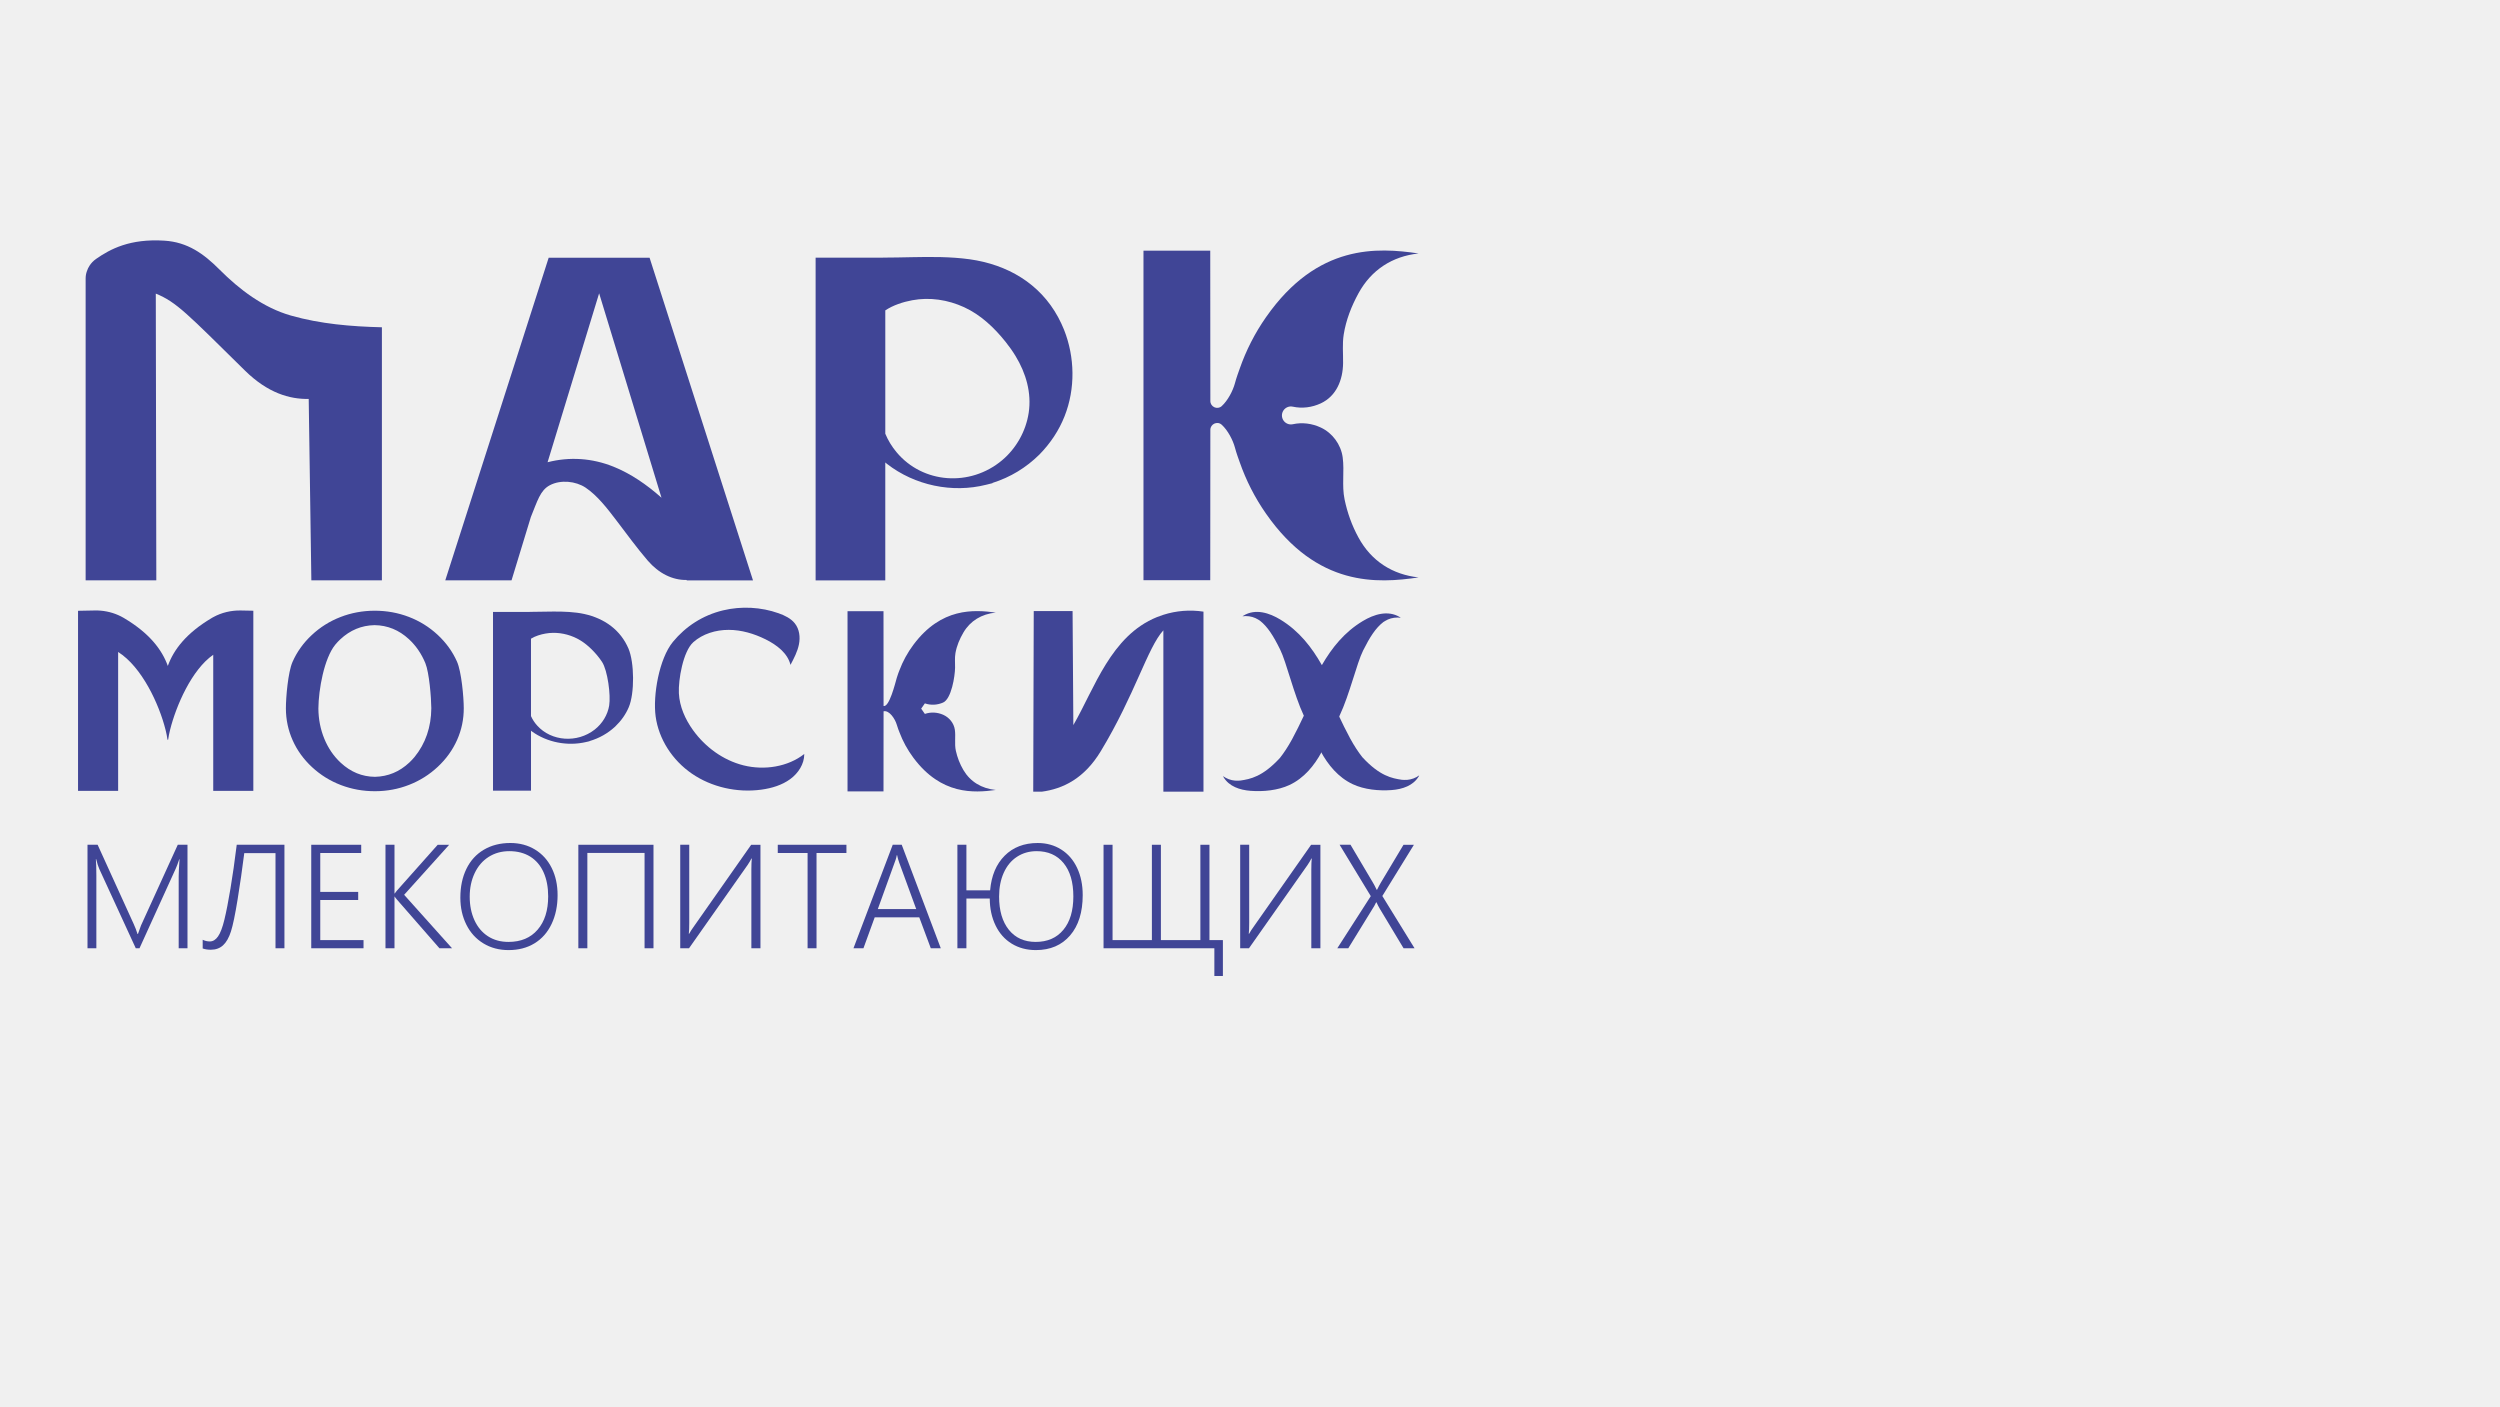
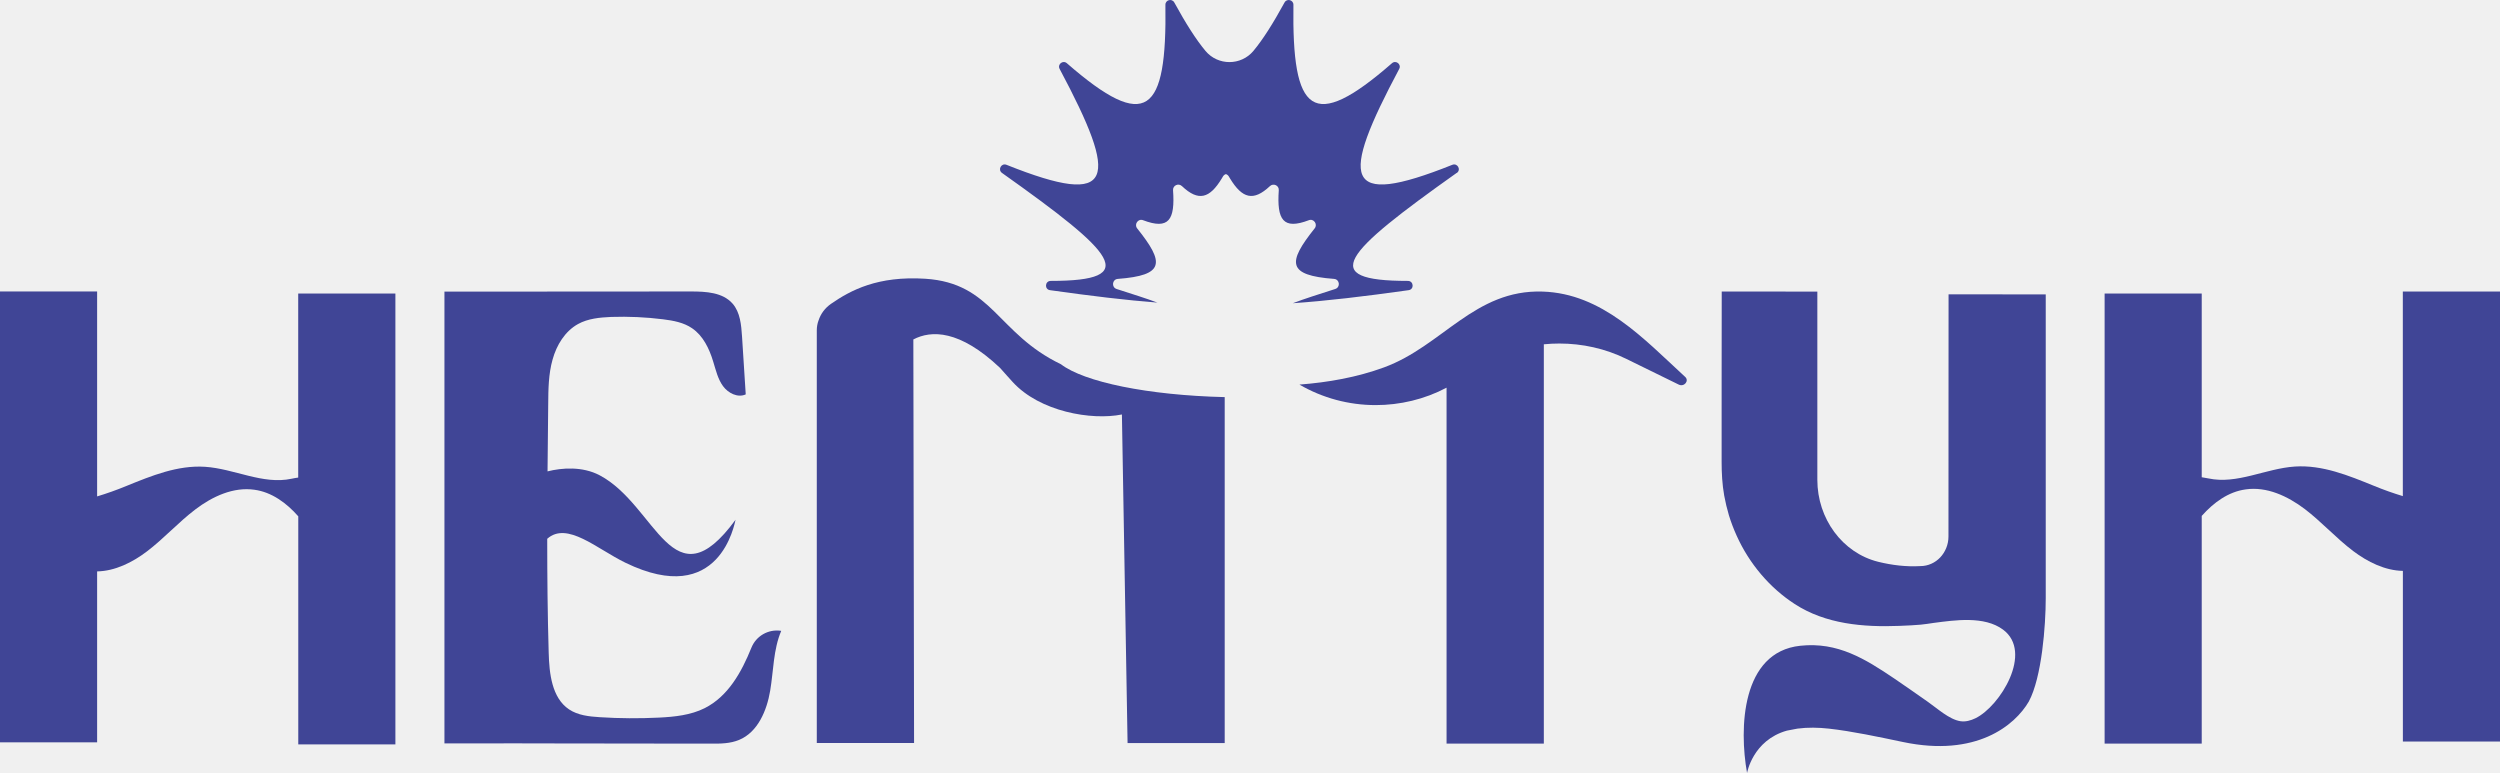
- <svg xmlns="http://www.w3.org/2000/svg" version="1.1" id="Слой_1" x="0px" y="0px" viewBox="0 0 1920 1080" style="enable-background:new 0 0 1920 1080;" xml:space="preserve">
-   <style type="text/css">
- 	.st0{fill:#7ECBF3;}
- 	.st1{fill:#404596;}
- </style>
-   <g>
-     <g>
-       <path class="st0" d="M-1578.7,255.61v194.36h-54.18l-2.03-139.32c-14.65,0.26-31.45-4.54-49.01-21.83    c-44.12-43.43-52.49-52.58-68.43-59.07l0.4,220.23h-54.27V218.11c0-1.92,0.32-3.84,0.98-5.59c0.47-1.46,1.14-2.87,1.98-4.16    c1.28-2.01,2.96-3.78,4.99-5.2c11.01-7.67,26.08-15.75,52.56-14.07c17.76,1.12,30.14,9.99,42.28,22.17    c15.35,15.41,33.66,29.28,54.83,35.34C-1626.05,253.05-1602.08,255.05-1578.7,255.61z" />
-       <path class="st0" d="M-1054.84,257.47c-1.32-3.27-2.82-6.48-4.51-9.6c-14.11-26.05-39.12-40.44-67.98-44.49    c-14.59-2-29.43-1.91-44.16-1.61c-7.46,0.14-14.95,0.34-22.42,0.34v0.06h-51.7v247.82h53.51v-90.57c0.39,0.39,0.84,0.76,1.3,1.1    c21.32,16.56,50.15,22.64,76.29,16l4.76-1.18v-0.2c13.77-4.37,25.77-11.66,36.05-21.82c8.59-8.79,15.04-18.61,19.32-29.46    C-1046.06,302.78-1046.45,278.59-1054.84,257.47z M-1081.96,321.28c-2.14,14.14-9.57,27.34-20.44,36.47    c-24.61,20.64-60.86,17.91-80.96-6.08c-3.72-4.42-6.62-9.24-8.73-14.31v-94.73c6.08-4.03,13.6-6.45,20.61-7.77    c13.52-2.53,27.43-0.39,39.9,5.32c12.81,5.89,23.23,15.8,31.93,26.7c2.76,3.46,5.35,7.1,7.63,10.87    C-1084.05,290.87-1079.65,305.93-1081.96,321.28z" />
-       <path class="st0" d="M-1373.12,202.21h-77.5l-79.41,247.76h50.89l14.84-48.66c5.01-12.12,7.07-20.4,14.51-24.36    c8.37-4.46,20.02-3.18,27.51,1.81c9.04,6.05,16.7,16,23.99,25.6c7.83,10.31,15.49,20.81,23.71,30.39    c8.5,9.88,19.07,15.12,29.91,14.93l0.08,0.31h50.89L-1373.12,202.21z M-1400.77,362.7c-16.61-6.7-33.91-7.74-50.69-3.44    l39.59-129.74l47.9,157C-1375.48,376.27-1387.76,367.94-1400.77,362.7z" />
-       <path class="st0" d="M-782.52,447.71c-31.51,4.63-77.67,7.61-117.09-48.84c-0.06-0.06-0.08-0.12-0.14-0.2    c-8.5-12.16-15.26-25.45-20.16-39.48l-1.66-4.69c-0.76-2.2-1.44-4.4-2.03-6.6c-1.51-5.59-5.4-13.2-10.16-17.48    c-3.34-3.01-8.68-0.55-8.69,3.94l-0.08,115.46h-51.28V196.76h51.28l0.08,115.48c0,4.5,5.35,6.95,8.69,3.94    c4.75-4.29,8.65-11.91,10.16-17.49c0.59-2.2,1.27-4.4,2.03-6.6l1.66-4.69c4.9-14.04,11.66-27.33,20.16-39.48    c0.06-0.09,0.08-0.14,0.14-0.2c39.43-56.42,85.58-53.44,117.09-48.81c-20.19,2.17-36.33,12.59-46.16,30.57    c-5.37,9.82-9.57,20.47-11.34,31.63c-1.16,7.34-0.39,14.67-0.49,22.06c-0.17,12.92-5.16,25.28-17.14,30.87    c-6.75,3.12-14.27,4.11-21.49,2.53c-2.78-0.61-5.65,0.57-7.21,2.96l0,0c-1.5,2.29-1.5,5.26-0.01,7.55l0.01,0.01    c1.56,2.39,4.44,3.58,7.23,2.97c7.22-1.59,14.73-0.61,21.48,2.53c8.89,4.14,15.49,12.98,16.82,22.92    c1.45,10.79-0.78,21.52,1.45,32.27c2.16,10.36,5.62,20.03,10.7,29.33C-818.85,435.09-802.71,445.51-782.52,447.71z" />
-     </g>
-     <g>
-       <path class="st0" d="M-1583.93,611.91c-9.2,0.03-17.94-1.55-26.24-4.72c-8.3-3.17-15.68-7.75-22.16-13.75    c-6.47-6-11.44-12.85-14.88-20.57c-3.45-7.71-5.19-15.86-5.22-24.43c-0.03-8.57,1.66-28.03,5.06-35.77    c3.4-7.73,8.32-14.62,14.76-20.65c6.43-6.03,13.79-10.66,22.07-13.87c8.28-3.22,17.01-4.84,26.21-4.86    c9.19-0.02,17.94,1.55,26.24,4.72c8.3,3.17,15.68,7.75,22.16,13.75c6.47,6,11.43,12.85,14.88,20.57    c3.45,7.72,5.19,27.17,5.22,35.74c0.03,8.57-1.67,16.71-5.1,24.42c-3.42,7.71-8.35,14.59-14.79,20.62    c-6.44,6.03-13.78,10.67-22.04,13.9C-1566.01,610.25-1574.74,611.88-1583.93,611.91z M-1557.93,495.16    c-7.63-7.07-16.43-10.67-26.42-10.8c-9.99,0.19-18.78,3.84-26.36,10.95c-1.37,1.28-2.65,2.64-3.83,4.09    c-8.5,10.45-12.81,34.32-12.94,48.98c0.07,8.28,1.6,16.04,4.58,23.29c2.98,7.24,7.18,13.37,12.59,18.38    c7.67,7.11,16.43,10.71,26.29,10.8c10.03-0.23,18.82-3.88,26.36-10.95c1.41-1.32,2.75-2.75,4.03-4.27    c8.45-10.4,12.75-22.9,12.88-37.48c-0.07-8.28-1.6-27.35-4.58-34.6C-1548.33,506.3-1552.53,500.17-1557.93,495.16z" />
-       <path class="st0" d="M-1389.35,502.31c-0.72-1.66-1.54-3.29-2.46-4.88c-7.69-13.24-21.33-20.55-37.07-22.61    c-7.95-1.02-16.05-0.97-24.08-0.82c-4.07,0.07-8.15,0.17-12.22,0.17v0.03h-28.19v137.26h29.18v-46.03    c0.21,0.2,0.46,0.39,0.71,0.56c11.62,8.42,27.35,11.51,41.6,8.13l2.6-0.6v-0.1c7.51-2.22,14.05-5.93,19.66-11.09    c4.68-4.47,8.2-9.46,10.53-14.97C-1384.56,536.65-1384.78,513.05-1389.35,502.31z M-1404.14,546.06    c-1.17,7.18-5.22,13.9-11.15,18.53c-13.42,10.49-33.19,9.1-44.15-3.09c-2.03-2.25-3.61-4.69-4.76-7.27v-59.46    c3.32-2.05,7.42-3.28,11.24-3.95c7.37-1.29,14.96-0.2,21.76,2.7c6.99,2.99,12.67,8.03,17.41,13.57c1.5,1.76,2.92,3.61,4.16,5.52    C-1405.28,519.29-1402.88,538.26-1404.14,546.06z" />
-       <path class="st0" d="M-947.73,473.99v138.28h-30.8V488.34c-12.18,13.28-21.79,49.41-48.1,92.88    c-6.37,10.53-13.58,17.63-21.04,22.41c-8.03,5.13-16.34,7.56-24.19,8.63h-6.62l0.39-138.7h29.83l0.58,87.57    c16.39-28.37,28.81-68.59,64.2-82.94c1.62-0.65,3.28-1.25,4.95-1.78C-968.66,473.27-958.1,472.39-947.73,473.99z" />
-       <path class="st0" d="M-1107.25,610.96c-16.98,2.33-41.85,3.82-63.09-24.52c-0.03-0.03-0.05-0.06-0.08-0.1    c-4.58-6.11-8.22-12.78-10.86-19.83l-0.9-2.35c-0.41-1.1-0.77-2.21-1.09-3.31c-1.27-4.4-5.72-11.31-10.15-10.32l-0.05,61.5h-27.63    V473.63h27.63l0.05,72.83c4.43,0.99,8.88-17.24,10.15-21.65c0.32-1.1,0.68-2.21,1.09-3.31l0.9-2.35    c2.64-7.05,6.28-13.72,10.86-19.83c0.03-0.04,0.05-0.07,0.08-0.1c21.24-28.33,46.11-26.83,63.09-24.51    c-10.88,1.09-19.57,6.32-24.87,15.35c-2.89,4.93-5.16,10.28-6.11,15.88c-0.63,3.68-0.21,7.37-0.27,11.08    c-0.09,6.49-2.78,24.01-9.24,26.81c-4.39,1.89-9.38,2.22-13.96,0.61l-2.84,4.04l2.84,4.06c4.58-1.61,9.57-1.29,13.96,0.61    c4.79,2.08,8.34,6.52,9.06,11.51c0.78,5.42-0.42,10.81,0.78,16.21c1.16,5.2,3.03,10.06,5.77,14.73    C-1126.83,604.62-1118.13,609.85-1107.25,610.96z" />
-       <path class="st0" d="M-1254.33,583.57c-0.02,7.41-4.51,14.44-10.76,19.03c-6.32,4.64-14.27,7.03-22.23,8.11    c-18.58,2.52-38.18-1.91-53.29-12.29c-15.11-10.37-25.5-26.61-27.86-43.96c-2.19-16.14,2.67-44.35,13.29-57.27    c9.71-11.81,22.88-20.43,38.49-24.18c14.02-3.37,29.15-2.58,42.67,2.23c4.7,1.67,9.38,3.94,12.39,7.69    c3.63,4.52,4.32,10.64,3.21,16.19c-1.11,5.55-3.82,10.7-6.5,15.76c-2.1-8.91-10.48-15.34-19.12-19.62    c-8.74-4.33-18.45-7.26-28.35-7.27c-9.9-0.02-20,3.07-27.14,9.46c-7.91,7.07-11.58,28.98-11.09,39.18    c0.49,10.2,4.83,20.01,10.94,28.48c9.19,12.74,22.85,22.97,38.76,26.95c15.91,3.97,34,1.16,46.59-8.74    C-1254.33,583.41-1254.33,583.49-1254.33,583.57z" />
-       <path class="st0" d="M-1262.55,589.58l0.15-0.06v0.01C-1262.45,589.55-1262.5,589.57-1262.55,589.58z" />
-       <path class="st0" d="M-1677.44,473.29v138.37h-30.8V507.13c-16.49,11.42-28.49,39.01-33.18,57.79v0.03    c-0.61,2.4-1.08,4.85-1.43,7.32h-0.02v0.01c-0.08,0.08-0.15,0.14-0.24,0.19c-0.11-0.05-0.2-0.14-0.27-0.22    c-0.35-2.47-0.82-4.89-1.43-7.29c0-0.01,0-0.01,0-0.01c-4.98-20-18.27-48.5-36.46-59.97v106.69h-30.8V473.35l12.91-0.25    c6.21-0.12,12.34,1.1,17.89,3.53c1.49,0.65,2.94,1.39,4.34,2.21c0.03,0.03,0.08,0.04,0.11,0.07    c19.63,11.61,29.28,24.43,33.71,36.79c4.42-12.35,14.07-25.17,33.7-36.79c0.05-0.03,0.08-0.04,0.11-0.07    c0.35-0.21,0.7-0.41,1.06-0.6c6.36-3.5,13.7-5.27,21.17-5.13L-1677.44,473.29z" />
-       <path class="st0" d="M-843.2,553.91c7.72-16.35,13.2-40.33,18.06-50.03c5.19-10.39,9.7-17.39,15.52-21.86    c0.47-0.35,0.96-0.65,1.46-0.9c2.64-1.63,5.92-2.6,9.48-2.6c0.8,0,1.58,0.06,2.35,0.16v-0.08c-0.23-0.17-0.46-0.31-0.7-0.45    c-9.16-5.49-19.83-2.04-28.3,3.05c-14.26,8.56-23.78,20.6-31.48,33.87c-7.77-13.7-17.36-26.13-31.85-34.96    c-8.47-5.15-19.13-8.64-28.3-3.08c-0.24,0.14-0.47,0.28-0.7,0.45v0.08c0.77-0.1,1.55-0.16,2.35-0.16c3.57,0,6.84,0.99,9.48,2.63    c0.5,0.27,0.99,0.57,1.46,0.92c5.83,4.53,10.33,11.62,15.52,22.16c4.89,9.88,10.39,34.12,18.19,50.82    c-2.9,6.15-5.84,12.25-9.04,18.11c-3.1,5.66-6.21,10.41-9.36,14.38c-0.03,0.03-0.06,0.06-0.08,0.08    c-13.32,14.41-22.73,16.09-30.16,17.22c-0.59,0.08-1.17,0.11-1.75,0.1c-3.16,0.17-6.51-0.52-9.59-2.19    c-0.7-0.38-1.34-0.79-1.96-1.24l-0.05,0.08c0.11,0.24,0.23,0.48,0.36,0.71c4.25,7.03,12.35,9.8,20.73,10.44    c9.77,0.74,21.01-0.34,29.86-4.48c11.24-5.26,19.1-14.96,24.66-25.26" />
-       <path class="st0" d="M-844.08,553.34c2.9,6.15,5.84,12.25,9.04,18.11c3.1,5.66,6.21,10.41,9.36,14.38    c0.03,0.03,0.06,0.06,0.08,0.08c13.32,14.41,22.73,16.09,30.16,17.22c0.59,0.08,1.17,0.11,1.75,0.1c3.16,0.17,6.51-0.52,9.59-2.19    c0.7-0.38,1.34-0.79,1.96-1.24l0.05,0.08c-0.11,0.24-0.23,0.48-0.36,0.71c-4.25,7.03-12.35,9.8-20.73,10.44    c-9.77,0.74-21.01-0.34-29.86-4.48c-11.24-5.26-19.1-14.96-24.66-25.26" />
-     </g>
+ <svg xmlns="http://www.w3.org/2000/svg" width="207" height="64" viewBox="0 0 207 64" fill="none">
+   <g clip-path="url(#clip0_41_113)">
+     <path d="M64.686 52.236C64.029 53.781 64.05 55.53 63.771 57.19C63.491 58.85 62.743 60.621 61.205 61.261C60.465 61.572 59.645 61.581 58.841 61.572H57.758C53.498 61.564 49.239 61.555 44.971 61.555H44.842C43.823 61.547 42.8 61.547 41.782 61.547C41.734 61.547 41.687 61.547 41.623 61.555H36.8V24.142H44.846C48.968 24.142 53.094 24.142 57.216 24.134C58.454 24.134 59.842 24.206 60.663 25.145C61.291 25.87 61.377 26.912 61.441 27.876C61.544 29.468 61.652 31.063 61.746 32.655C61.089 32.958 60.294 32.557 59.864 31.968C59.43 31.371 59.271 30.637 59.051 29.933C58.729 28.87 58.218 27.799 57.306 27.18C56.606 26.698 55.746 26.545 54.904 26.438C53.481 26.259 52.041 26.195 50.61 26.242C49.66 26.284 48.689 26.374 47.859 26.831C46.78 27.428 46.084 28.572 45.753 29.77C45.414 30.974 45.401 32.228 45.392 33.474C45.366 35.322 45.353 37.178 45.336 39.03C46.514 38.731 48.229 38.599 49.66 39.358C54.388 41.867 55.682 50.171 60.904 43.036C60.822 43.305 59.627 50.41 51.779 46.591C49.415 45.443 46.957 43.147 45.31 44.611C45.31 47.747 45.34 50.888 45.431 54.024C45.478 55.765 45.689 57.783 47.12 58.739C47.859 59.23 48.775 59.328 49.66 59.383C51.298 59.49 52.94 59.498 54.577 59.417C55.871 59.353 57.199 59.212 58.355 58.632C60.276 57.659 61.385 55.692 62.219 53.623C62.614 52.65 63.616 52.087 64.639 52.227L64.678 52.236H64.686Z" fill="#404596" />
+     <path d="M32.739 24.305V61.636H24.697V42.751C23.721 41.641 22.496 40.749 21.078 40.553C19.333 40.297 17.592 41.103 16.182 42.175C14.764 43.25 13.573 44.59 12.155 45.665C10.964 46.569 9.52 47.286 8.042 47.312V61.465H0V24.134H8.042V41.103C8.845 40.86 9.641 40.579 10.47 40.237C12.537 39.397 14.704 38.505 16.973 38.65C19.402 38.808 21.77 40.152 24.138 39.64C24.319 39.602 24.499 39.567 24.692 39.542V24.305H32.734H32.739Z" fill="#404596" />
+     <path d="M147.953 60.497C145.116 61.299 144.656 64.004 144.656 64.004C143.994 60.313 144.179 53.99 149.062 53.469C152.165 53.136 154.426 54.549 156.88 56.204C157.804 56.827 158.711 57.476 159.627 58.112C160.4 58.649 161.397 59.575 162.326 59.716C162.747 59.78 163.177 59.66 163.564 59.473C165.609 58.487 168.377 53.994 165.846 52.129C164.294 50.981 161.853 51.349 160.095 51.579C159.747 51.626 159.403 51.69 159.055 51.72C158.582 51.762 158.002 51.797 157.288 51.822C154.275 51.942 151.164 51.677 148.602 50.013C146.53 48.669 144.841 46.676 143.797 44.359C143.547 43.809 143.332 43.245 143.152 42.661C142.993 42.119 142.864 41.581 142.765 41.039C142.598 40.109 142.55 39.162 142.55 38.228C142.55 38.228 142.55 24.147 142.559 24.138C142.559 24.138 150.467 24.138 150.476 24.147V39.734C150.476 42.943 152.548 45.784 155.522 46.518C156.648 46.796 157.83 46.941 159.003 46.873C159.648 46.873 160.233 46.595 160.649 46.156C161.066 45.716 161.333 45.102 161.333 44.423C161.333 44.423 161.333 24.377 161.341 24.369C161.341 24.369 169.379 24.369 169.387 24.377V49.526C169.387 51.775 169.065 56.085 167.986 58.086C166.83 60.074 163.615 62.711 157.572 61.44C155.522 61.009 153.338 60.544 151.426 60.33C150.57 60.236 149.681 60.215 148.825 60.33" fill="#404596" />
+     <path d="M207 24.134V61.397H198.958V47.269C197.48 47.244 196.036 46.527 194.845 45.627C193.427 44.556 192.236 43.216 190.831 42.145C189.412 41.074 187.68 40.267 185.935 40.523C184.504 40.719 183.292 41.607 182.303 42.717V61.568H174.262V24.305H182.303V39.516C182.484 39.542 182.677 39.576 182.858 39.614C185.239 40.126 187.594 38.787 190.023 38.629C192.296 38.484 194.458 39.371 196.526 40.212C197.355 40.553 198.15 40.835 198.954 41.078V24.138H206.996L207 24.134Z" fill="#404596" />
+     <path d="M139.52 31.196C136.095 28.047 132.665 24.3 127.726 24.142C122.1 23.959 119.427 28.648 114.6 30.419C112.352 31.243 109.971 31.661 107.594 31.844C109.494 32.954 111.681 33.542 113.899 33.542C115.915 33.542 117.944 33.069 119.775 32.1V61.572H127.829V28.508C128.255 28.465 128.689 28.444 129.114 28.444C131.01 28.444 132.923 28.857 134.676 29.724L139 31.844C139.451 32.066 139.894 31.524 139.524 31.2L139.52 31.196Z" fill="#404596" />
+     <path d="M101.405 32.885V61.525H93.363L92.894 34.319C90.371 34.827 86.091 34.084 83.851 31.631C83.503 31.255 83.168 30.867 82.816 30.475C82.816 30.475 82.807 30.466 82.79 30.449C79.459 27.304 77.116 27.326 75.625 28.106L75.685 61.521H67.63V27.355C67.63 27.074 67.678 26.788 67.776 26.532C67.957 25.977 68.318 25.495 68.812 25.154C70.446 24.023 72.685 22.832 76.613 23.08C82.205 23.447 82.553 27.616 87.844 30.159C89.77 31.631 95.035 32.727 101.405 32.881V32.885Z" fill="#404596" />
+     <path d="M120.626 14.32C121 14.055 120.682 13.475 120.252 13.646C111.157 17.285 110.955 14.913 115.855 5.705C116.057 5.325 115.58 4.95 115.253 5.236C108.638 11.009 106.971 9.379 107.095 0.397C107.1 -0.009 106.558 -0.154 106.36 0.205C105.415 1.933 104.568 3.273 103.782 4.216C102.754 5.449 100.842 5.449 99.814 4.216C99.028 3.273 98.177 1.933 97.231 0.205C97.034 -0.154 96.492 -0.009 96.496 0.397C96.625 9.379 94.958 11.009 88.338 5.236C88.012 4.95 87.535 5.325 87.737 5.705C92.641 14.913 92.435 17.285 83.34 13.646C82.91 13.475 82.592 14.051 82.966 14.32C92.357 20.985 94.532 23.259 87.002 23.259C86.516 23.259 86.465 23.963 86.942 24.027C90.371 24.509 93.234 24.855 95.834 25.055C94.885 24.697 93.771 24.356 92.456 23.929C92.013 23.784 92.082 23.131 92.551 23.093C96.453 22.798 96.432 21.757 94.158 18.911C93.887 18.574 94.236 18.075 94.648 18.233C96.784 19.048 97.304 18.203 97.128 15.749C97.102 15.352 97.579 15.135 97.867 15.412C99.238 16.709 100.163 16.428 101.16 14.781C101.198 14.725 101.228 14.665 101.267 14.601C101.323 14.508 101.413 14.444 101.504 14.418C101.598 14.444 101.684 14.508 101.74 14.601C101.779 14.665 101.817 14.734 101.856 14.793C102.857 16.432 103.777 16.701 105.148 15.412C105.436 15.139 105.913 15.357 105.883 15.749C105.716 18.198 106.236 19.048 108.372 18.233C108.776 18.075 109.128 18.57 108.853 18.911C106.584 21.757 106.567 22.798 110.465 23.093C110.929 23.131 111.007 23.784 110.555 23.929C109.176 24.373 108.024 24.731 107.044 25.107C109.829 24.915 112.893 24.552 116.633 24.027C117.114 23.959 117.058 23.259 116.573 23.259C109.047 23.259 111.221 20.985 120.609 14.32H120.626Z" fill="#404596" />
  </g>
-   <g>
-     <path class="st0" d="M-1734.77,732.52v-55.28c0-2.45,0.22-6.81,0.65-13.08h-0.22c-1.12,3.35-2.02,5.75-2.7,7.19l-27.83,61.17h-2.86   l-27.94-60.74c-0.86-1.87-1.69-4.47-2.49-7.78h-0.22c0.25,3.03,0.38,7.19,0.38,12.48v56.04h-6.81v-79.49h7.78l27.67,60.79   c1.08,2.31,2.07,4.88,2.97,7.73h0.32c1.19-3.42,1.97-5.6,2.35-6.54c0.38-0.94,9.79-21.6,28.24-61.98h7.46v79.49H-1734.77z" />
-     <path class="st0" d="M-1660.41,732.52v-73.06h-23.99c-1.51,12-3.21,23.83-5.11,35.5c-1.89,11.67-3.6,19.9-5.13,24.67   c-1.53,4.77-3.54,8.3-6.03,10.59c-2.49,2.29-5.64,3.43-9.46,3.43c-2.27,0-4.34-0.32-6.21-0.97v-6.7c1.73,0.87,3.57,1.3,5.51,1.3   c2.38,0,4.47-1.28,6.27-3.84c1.8-2.56,3.43-6.84,4.89-12.86s3.02-13.98,4.67-23.89c1.66-9.91,3.26-21.13,4.81-33.67h36.64v79.49   H-1660.41z" />
-     <path class="st0" d="M-1632.96,732.52v-79.49h38.37v6.32h-31.45v29.88h29.13v6.21h-29.13v30.8h33.23v6.27H-1632.96z" />
-     <path class="st0" d="M-1534.5,732.52l-32.69-37.45c-0.83-0.94-1.37-1.66-1.62-2.16h-0.22v39.61h-6.92v-79.49h6.92v37.4h0.22   l0.81-1.13l0.86-1.08l31.29-35.18h8.81l-34.58,38.42l36.8,41.07H-1534.5z" />
-     <path class="st0" d="M-1481.44,733.93c-7.21,0-13.63-1.7-19.26-5.11c-5.64-3.41-10.01-8.19-13.1-14.35s-4.65-13.09-4.65-20.8   c0-8.39,1.55-15.77,4.65-22.13s7.57-11.26,13.4-14.7c5.84-3.44,12.63-5.16,20.37-5.16c7.1,0,13.41,1.68,18.94,5.05   c5.53,3.37,9.8,8.09,12.81,14.16c3.01,6.07,4.51,13,4.51,20.78c0,8.32-1.53,15.71-4.59,22.16c-3.06,6.45-7.43,11.41-13.1,14.89   S-1473.8,733.93-1481.44,733.93z M-1480.84,657.95c-5.94,0-11.23,1.47-15.86,4.4c-4.63,2.94-8.21,7.09-10.75,12.46   c-2.54,5.37-3.81,11.4-3.81,18.1c0,6.77,1.22,12.81,3.65,18.1c2.43,5.3,5.88,9.39,10.35,12.29c4.47,2.9,9.73,4.35,15.78,4.35   c9.51,0,16.97-3.12,22.37-9.38c5.4-6.25,8.11-14.78,8.11-25.59c0-7.03-1.17-13.17-3.51-18.43c-2.34-5.26-5.76-9.29-10.24-12.1   C-1469.25,659.35-1474.61,657.95-1480.84,657.95z" />
-     <path class="st0" d="M-1376.98,732.52V659.3h-43.93v73.22h-6.92v-79.49h57.71v79.49H-1376.98z" />
-     <path class="st0" d="M-1294.95,732.52v-60.42c0-3.57,0.11-6.39,0.32-8.48h-0.32c-0.54,1.23-1.51,2.88-2.92,4.97l-44.96,63.93h-6.75   v-79.49h6.92v59.88c0,3.75-0.11,6.59-0.32,8.54h0.22c1.01-1.84,2.12-3.58,3.35-5.24l44.31-63.17h7.13v79.49H-1294.95z" />
-     <path class="st0" d="M-1244.91,659.35v73.17h-6.86v-73.17h-22.91v-6.32h52.74v6.32H-1244.91z" />
-     <path class="st0" d="M-1157.15,732.52l-8.86-23.78h-34.21l-8.65,23.78h-7.67l30.15-79.49h6.92l29.99,79.49H-1157.15z    M-1183.03,660.98h-0.22c-0.22,1.19-0.51,2.37-0.89,3.54c-0.38,1.17-4.94,13.81-13.7,37.91h29.5l-13.08-35.72   C-1182.13,664.76-1182.67,662.85-1183.03,660.98z" />
-     <path class="st0" d="M-1040.48,691.67c0,13.15-3.22,23.48-9.67,30.99c-6.45,7.51-15.22,11.27-26.32,11.27   c-6.99,0-13.17-1.65-18.54-4.94c-5.37-3.3-9.51-7.98-12.43-14.05c-2.92-6.07-4.4-12.94-4.43-20.62h-17.94v38.21h-6.92v-79.49h6.92   v35.02h18.21c0.97-11.28,4.7-20.16,11.19-26.64c6.49-6.48,14.93-9.73,25.34-9.73c6.77,0,12.8,1.67,18.08,5s9.35,8.04,12.21,14.13   C-1041.91,676.9-1040.48,683.85-1040.48,691.67z M-1047.67,692.7c0-10.95-2.5-19.48-7.51-25.59c-5.01-6.11-11.91-9.16-20.7-9.16   c-5.66,0-10.68,1.44-15.08,4.32c-4.4,2.88-7.78,6.97-10.16,12.27s-3.57,11.38-3.57,18.26c0,10.81,2.49,19.32,7.48,25.53   c4.99,6.21,11.86,9.32,20.62,9.32c9.04,0,16.12-3.09,21.24-9.27C-1050.22,712.21-1047.67,703.65-1047.67,692.7z" />
-     <path class="st0" d="M-939.37,753.81v-21.29h-85.11v-79.49h6.92v73.22h30.21v-73.22h6.92v73.22h30.32v-73.22h6.97v73.22h10.32   v27.56H-939.37z" />
-     <path class="st0" d="M-864.91,732.52v-60.42c0-3.57,0.11-6.39,0.32-8.48h-0.32c-0.54,1.23-1.51,2.88-2.92,4.97l-44.96,63.93h-6.75   v-79.49h6.92v59.88c0,3.75-0.11,6.59-0.32,8.54h0.22c1.01-1.84,2.12-3.58,3.35-5.24l44.31-63.17h7.13v79.49H-864.91z" />
-     <path class="st0" d="M-794.06,732.52l-18.26-30.37c-0.94-1.58-1.78-3.22-2.54-4.92h-0.27c-0.54,1.12-1.01,2.04-1.4,2.76   c-0.4,0.72-7.06,11.56-20,32.53h-8.43l25.72-40.04l-23.94-39.45h8.38l17.24,29.13c0.76,1.23,1.71,3.04,2.86,5.46h0.27   c0.97-2.02,1.95-3.85,2.92-5.51l17.4-29.07h8l-24.26,39.34l24.75,40.15H-794.06z" />
-   </g>
-   <g>
-     <g>
-       <path class="st1" d="M293.3,251.35v194.36h-54.18l-2.03-139.32c-14.65,0.26-31.45-4.54-49.01-21.83    c-44.12-43.43-52.49-52.58-68.43-59.07l0.4,220.23H65.77V213.85c0-1.92,0.32-3.84,0.98-5.59c0.47-1.46,1.14-2.87,1.98-4.16    c1.28-2.01,2.96-3.78,4.99-5.2c11.01-7.67,26.08-15.75,52.56-14.07c17.76,1.12,30.14,9.99,42.28,22.17    c15.35,15.41,33.66,29.28,54.83,35.34C245.95,248.79,269.92,250.79,293.3,251.35z" />
-       <path class="st1" d="M817.16,253.21c-1.32-3.27-2.82-6.48-4.51-9.6c-14.11-26.05-39.12-40.44-67.98-44.49    c-14.59-2-29.43-1.91-44.16-1.61c-7.46,0.14-14.95,0.34-22.42,0.34v0.06h-51.7v247.82h53.51v-90.57c0.39,0.39,0.84,0.76,1.3,1.1    c21.32,16.56,50.15,22.64,76.29,16l4.76-1.18v-0.2c13.77-4.37,25.77-11.66,36.05-21.82c8.59-8.79,15.04-18.61,19.32-29.46    C825.94,298.52,825.55,274.33,817.16,253.21z M790.04,317.02c-2.14,14.14-9.57,27.34-20.44,36.47    c-24.61,20.64-60.86,17.91-80.96-6.08c-3.72-4.42-6.62-9.24-8.73-14.31v-94.73c6.08-4.03,13.6-6.45,20.61-7.77    c13.52-2.53,27.43-0.39,39.9,5.32c12.81,5.89,23.23,15.8,31.93,26.7c2.76,3.46,5.35,7.1,7.63,10.87    C787.95,286.61,792.35,301.68,790.04,317.02z" />
-       <path class="st1" d="M498.88,197.95h-77.5l-79.41,247.76h50.89l14.84-48.66c5.01-12.12,7.07-20.4,14.51-24.36    c8.37-4.46,20.02-3.18,27.51,1.81c9.04,6.05,16.7,16,23.99,25.6c7.83,10.31,15.49,20.81,23.71,30.39    c8.5,9.88,19.06,15.12,29.91,14.93l0.08,0.31h50.89L498.88,197.95z M471.23,358.44c-16.61-6.7-33.91-7.74-50.69-3.44l39.59-129.74    l47.9,157C496.52,372.02,484.24,363.68,471.23,358.44z" />
-       <path class="st1" d="M1089.48,443.46c-31.51,4.63-77.67,7.61-117.09-48.84c-0.06-0.06-0.08-0.12-0.14-0.2    c-8.5-12.16-15.26-25.45-20.16-39.48l-1.66-4.69c-0.76-2.2-1.44-4.4-2.03-6.6c-1.51-5.59-5.4-13.2-10.16-17.48    c-3.34-3.01-8.68-0.55-8.69,3.94l-0.08,115.46h-51.28V192.51h51.28l0.08,115.48c0,4.5,5.35,6.95,8.69,3.94    c4.75-4.29,8.65-11.91,10.16-17.49c0.59-2.2,1.27-4.4,2.03-6.6l1.66-4.69c4.9-14.04,11.66-27.33,20.16-39.48    c0.06-0.09,0.08-0.14,0.14-0.2c39.43-56.42,85.58-53.44,117.09-48.81c-20.19,2.17-36.33,12.59-46.16,30.57    c-5.37,9.82-9.57,20.47-11.34,31.63c-1.16,7.34-0.39,14.67-0.49,22.06c-0.17,12.92-5.16,25.28-17.14,30.87    c-6.75,3.12-14.27,4.11-21.49,2.53c-2.78-0.61-5.65,0.57-7.21,2.96v0c-1.5,2.29-1.5,5.26-0.01,7.55l0.01,0.01    c1.56,2.39,4.44,3.58,7.23,2.97c7.22-1.59,14.73-0.61,21.48,2.53c8.89,4.14,15.49,12.98,16.82,22.92    c1.45,10.79-0.78,21.52,1.45,32.27c2.16,10.36,5.62,20.03,10.7,29.33C1053.15,430.84,1069.29,441.26,1089.48,443.46z" />
-     </g>
-     <g>
-       <path class="st1" d="M288.07,607.65c-9.2,0.03-17.94-1.55-26.24-4.72c-8.3-3.17-15.68-7.75-22.16-13.75    c-6.47-6-11.44-12.85-14.88-20.57c-3.45-7.71-5.19-15.86-5.22-24.43c-0.03-8.57,1.66-28.03,5.06-35.77    c3.4-7.73,8.32-14.62,14.76-20.65c6.43-6.03,13.79-10.66,22.07-13.87c8.28-3.22,17.01-4.84,26.21-4.86    c9.19-0.02,17.94,1.55,26.24,4.72c8.3,3.17,15.68,7.75,22.16,13.75c6.47,6,11.43,12.85,14.88,20.57    c3.45,7.72,5.19,27.17,5.22,35.74c0.03,8.57-1.67,16.71-5.1,24.42c-3.42,7.71-8.35,14.59-14.79,20.62    c-6.44,6.03-13.78,10.67-22.04,13.9C305.99,606,297.26,607.63,288.07,607.65z M314.07,490.91c-7.63-7.07-16.43-10.67-26.42-10.8    c-9.99,0.19-18.78,3.84-26.36,10.95c-1.37,1.28-2.65,2.64-3.83,4.09c-8.5,10.45-12.81,34.32-12.94,48.98    c0.07,8.28,1.6,16.04,4.58,23.29c2.98,7.24,7.18,13.37,12.59,18.38c7.67,7.11,16.43,10.71,26.29,10.8    c10.03-0.23,18.82-3.88,26.36-10.95c1.41-1.32,2.75-2.75,4.03-4.27c8.45-10.4,12.75-22.9,12.88-37.48    c-0.07-8.28-1.6-27.35-4.58-34.6C323.67,502.05,319.47,495.92,314.07,490.91z" />
-       <path class="st1" d="M482.65,498.06c-0.72-1.66-1.54-3.29-2.46-4.88c-7.69-13.24-21.33-20.55-37.07-22.61    c-7.95-1.02-16.05-0.97-24.08-0.82c-4.07,0.07-8.15,0.17-12.22,0.17v0.03h-28.19v137.26h29.18v-46.03    c0.22,0.2,0.46,0.39,0.71,0.56c11.62,8.42,27.35,11.51,41.6,8.13l2.6-0.6v-0.1c7.51-2.22,14.05-5.93,19.66-11.09    c4.68-4.47,8.2-9.46,10.53-14.97C487.44,532.4,487.22,508.79,482.65,498.06z M467.86,541.8c-1.17,7.18-5.22,13.9-11.15,18.53    c-13.42,10.49-33.19,9.1-44.15-3.09c-2.03-2.25-3.61-4.69-4.76-7.27v-59.46c3.32-2.05,7.42-3.28,11.24-3.95    c7.37-1.29,14.96-0.2,21.76,2.7c6.99,2.99,12.67,8.03,17.41,13.57c1.5,1.76,2.92,3.61,4.16,5.52    C466.72,515.03,469.12,534,467.86,541.8z" />
-       <path class="st1" d="M924.27,469.74v138.28h-30.8V484.09c-12.18,13.28-21.79,49.41-48.1,92.88    c-6.37,10.53-13.58,17.63-21.04,22.41c-8.03,5.13-16.34,7.56-24.19,8.63h-6.62l0.39-138.7h29.83l0.59,87.57    c16.39-28.37,28.81-68.59,64.2-82.94c1.62-0.65,3.28-1.25,4.95-1.78C903.34,469.02,913.9,468.14,924.27,469.74z" />
-       <path class="st1" d="M764.75,606.7c-16.98,2.33-41.85,3.82-63.09-24.52c-0.03-0.03-0.05-0.06-0.08-0.1    c-4.58-6.11-8.22-12.78-10.86-19.83l-0.9-2.35c-0.41-1.1-0.77-2.21-1.09-3.31c-1.27-4.4-5.72-11.31-10.15-10.32l-0.05,61.5H650.9    V469.38h27.63l0.05,72.83c4.43,0.99,8.88-17.24,10.15-21.65c0.32-1.1,0.68-2.21,1.09-3.31l0.9-2.35    c2.64-7.05,6.28-13.72,10.86-19.83c0.03-0.04,0.05-0.07,0.08-0.1c21.24-28.33,46.11-26.83,63.09-24.51    c-10.88,1.09-19.57,6.32-24.87,15.35c-2.89,4.93-5.16,10.28-6.11,15.88c-0.63,3.68-0.21,7.37-0.27,11.08    c-0.09,6.49-2.78,24.01-9.24,26.81c-4.38,1.89-9.38,2.22-13.96,0.61l-2.84,4.04l2.84,4.06c4.58-1.61,9.57-1.29,13.96,0.61    c4.79,2.08,8.34,6.52,9.06,11.51c0.78,5.42-0.42,10.81,0.78,16.21c1.16,5.2,3.03,10.06,5.77,14.73    C745.17,600.37,753.87,605.6,764.75,606.7z" />
-       <path class="st1" d="M617.67,579.32c-0.02,7.41-4.51,14.44-10.76,19.03c-6.32,4.64-14.27,7.03-22.23,8.11    c-18.58,2.52-38.18-1.91-53.29-12.29c-15.11-10.37-25.5-26.61-27.86-43.96c-2.19-16.14,2.67-44.35,13.29-57.27    c9.71-11.81,22.88-20.43,38.49-24.18c14.02-3.37,29.15-2.58,42.67,2.23c4.7,1.67,9.38,3.94,12.39,7.69    c3.63,4.52,4.32,10.64,3.22,16.19c-1.11,5.55-3.82,10.7-6.5,15.76c-2.1-8.91-10.48-15.34-19.13-19.62    c-8.74-4.33-18.45-7.26-28.35-7.27c-9.9-0.02-20,3.07-27.14,9.46c-7.91,7.07-11.58,28.98-11.09,39.18    c0.49,10.2,4.83,20.01,10.94,28.48c9.19,12.74,22.85,22.97,38.76,26.95c15.91,3.97,34,1.16,46.59-8.74    C617.67,579.15,617.67,579.23,617.67,579.32z" />
-       <path class="st1" d="M609.45,585.33l0.15-0.06v0.01C609.55,585.3,609.5,585.31,609.45,585.33z" />
-       <path class="st1" d="M194.56,469.04v138.37h-30.8V502.87c-16.49,11.42-28.49,39.01-33.18,57.79v0.03    c-0.61,2.4-1.08,4.85-1.43,7.32h-0.02v0.01c-0.08,0.08-0.15,0.14-0.24,0.19c-0.11-0.05-0.2-0.14-0.27-0.22    c-0.35-2.47-0.82-4.89-1.43-7.29c0-0.01,0-0.01,0-0.01c-4.98-20-18.27-48.5-36.46-59.97v106.69h-30.8V469.09l12.91-0.25    c6.21-0.12,12.34,1.1,17.89,3.53c1.49,0.65,2.94,1.39,4.34,2.21c0.03,0.03,0.08,0.04,0.11,0.07    c19.63,11.61,29.28,24.43,33.71,36.79c4.42-12.35,14.07-25.17,33.7-36.79c0.05-0.03,0.08-0.04,0.11-0.07    c0.35-0.21,0.7-0.41,1.06-0.6c6.36-3.5,13.7-5.27,21.17-5.13L194.56,469.04z" />
-       <path class="st1" d="M1028.8,549.65c7.72-16.35,13.2-40.33,18.06-50.03c5.19-10.39,9.7-17.39,15.52-21.86    c0.47-0.35,0.96-0.65,1.46-0.9c2.64-1.63,5.92-2.6,9.48-2.6c0.8,0,1.58,0.06,2.35,0.16v-0.08c-0.23-0.17-0.46-0.31-0.7-0.45    c-9.16-5.49-19.83-2.04-28.3,3.05c-14.26,8.56-23.78,20.6-31.48,33.87c-7.77-13.7-17.36-26.13-31.85-34.96    c-8.47-5.15-19.13-8.64-28.3-3.08c-0.24,0.14-0.47,0.28-0.7,0.45v0.08c0.77-0.1,1.55-0.16,2.35-0.16c3.57,0,6.84,0.99,9.48,2.63    c0.5,0.27,0.99,0.57,1.46,0.92c5.83,4.53,10.33,11.62,15.52,22.16c4.89,9.88,10.39,34.12,18.19,50.82    c-2.9,6.15-5.84,12.25-9.04,18.11c-3.1,5.66-6.21,10.41-9.36,14.38c-0.03,0.03-0.06,0.06-0.08,0.08    c-13.32,14.41-22.73,16.09-30.16,17.22c-0.59,0.08-1.17,0.11-1.75,0.1c-3.16,0.17-6.51-0.52-9.59-2.19    c-0.7-0.38-1.34-0.79-1.96-1.24l-0.05,0.08c0.11,0.24,0.23,0.48,0.36,0.71c4.25,7.03,12.35,9.8,20.73,10.44    c9.77,0.74,21.01-0.34,29.86-4.48c11.24-5.26,19.1-14.96,24.66-25.26" />
-       <path class="st1" d="M1027.92,549.08c2.9,6.15,5.84,12.25,9.04,18.11c3.1,5.66,6.21,10.41,9.36,14.38    c0.03,0.03,0.06,0.06,0.08,0.08c13.32,14.41,22.73,16.09,30.16,17.22c0.59,0.08,1.17,0.11,1.75,0.1c3.16,0.17,6.51-0.52,9.59-2.19    c0.7-0.38,1.34-0.79,1.96-1.24l0.05,0.08c-0.11,0.24-0.23,0.48-0.36,0.71c-4.25,7.03-12.35,9.8-20.73,10.44    c-9.77,0.74-21.01-0.34-29.86-4.48c-11.24-5.26-19.1-14.96-24.66-25.26" />
-     </g>
-   </g>
-   <g>
-     <path class="st1" d="M137.23,728.27v-55.28c0-2.45,0.22-6.81,0.65-13.08h-0.22c-1.12,3.35-2.02,5.75-2.7,7.19l-27.83,61.17h-2.86   l-27.94-60.74c-0.86-1.87-1.69-4.47-2.49-7.78h-0.22c0.25,3.03,0.38,7.19,0.38,12.48v56.04H67.2v-79.49h7.78l27.67,60.79   c1.08,2.31,2.07,4.88,2.97,7.73h0.32c1.19-3.42,1.97-5.6,2.35-6.54c0.38-0.94,9.79-21.6,28.24-61.98h7.46v79.49H137.23z" />
-     <path class="st1" d="M211.59,728.27v-73.06H187.6c-1.51,12-3.21,23.83-5.11,35.5c-1.89,11.67-3.6,19.9-5.13,24.67   c-1.53,4.77-3.54,8.3-6.03,10.59c-2.49,2.29-5.64,3.43-9.46,3.43c-2.27,0-4.34-0.32-6.21-0.97v-6.7c1.73,0.87,3.57,1.3,5.51,1.3   c2.38,0,4.47-1.28,6.27-3.84c1.8-2.56,3.43-6.84,4.89-12.86s3.02-13.98,4.67-23.89c1.66-9.91,3.26-21.13,4.81-33.67h36.64v79.49   H211.59z" />
-     <path class="st1" d="M239.04,728.27v-79.49h38.37v6.32h-31.45v29.88h29.13v6.21h-29.13V722h33.23v6.27H239.04z" />
-     <path class="st1" d="M337.5,728.27l-32.69-37.45c-0.83-0.94-1.37-1.66-1.62-2.16h-0.22v39.61h-6.92v-79.49h6.92v37.4h0.22   l0.81-1.13l0.86-1.08l31.29-35.18h8.81l-34.58,38.42l36.8,41.07H337.5z" />
-     <path class="st1" d="M390.56,729.67c-7.21,0-13.63-1.7-19.26-5.11c-5.64-3.41-10.01-8.19-13.1-14.35s-4.65-13.09-4.65-20.8   c0-8.39,1.55-15.77,4.65-22.13s7.57-11.26,13.4-14.7c5.84-3.44,12.63-5.16,20.37-5.16c7.1,0,13.41,1.68,18.94,5.05   c5.53,3.37,9.8,8.09,12.81,14.16c3.01,6.07,4.51,13,4.51,20.78c0,8.32-1.53,15.71-4.59,22.16c-3.06,6.45-7.43,11.41-13.1,14.89   S398.2,729.67,390.56,729.67z M391.16,653.69c-5.94,0-11.23,1.47-15.86,4.4c-4.63,2.94-8.21,7.09-10.75,12.46   c-2.54,5.37-3.81,11.4-3.81,18.1c0,6.77,1.22,12.81,3.65,18.1c2.43,5.3,5.88,9.39,10.35,12.29c4.47,2.9,9.73,4.35,15.78,4.35   c9.51,0,16.97-3.12,22.37-9.38c5.4-6.25,8.11-14.78,8.11-25.59c0-7.03-1.17-13.17-3.51-18.43c-2.34-5.26-5.76-9.29-10.24-12.1   C402.75,655.1,397.39,653.69,391.16,653.69z" />
-     <path class="st1" d="M495.02,728.27v-73.22h-43.93v73.22h-6.92v-79.49h57.71v79.49H495.02z" />
-     <path class="st1" d="M577.05,728.27v-60.42c0-3.57,0.11-6.39,0.32-8.48h-0.32c-0.54,1.23-1.51,2.88-2.92,4.97l-44.96,63.93h-6.75   v-79.49h6.92v59.88c0,3.75-0.11,6.59-0.32,8.54h0.22c1.01-1.84,2.12-3.58,3.35-5.24l44.31-63.17h7.13v79.49H577.05z" />
-     <path class="st1" d="M627.09,655.1v73.17h-6.86V655.1h-22.91v-6.32h52.74v6.32H627.09z" />
-     <path class="st1" d="M714.85,728.27l-8.86-23.78h-34.21l-8.65,23.78h-7.67l30.15-79.49h6.92l29.99,79.49H714.85z M688.97,656.72   h-0.22c-0.22,1.19-0.51,2.37-0.89,3.54c-0.38,1.17-4.94,13.81-13.7,37.91h29.5l-13.08-35.72   C689.87,660.5,689.33,658.59,688.97,656.72z" />
-     <path class="st1" d="M831.52,687.41c0,13.15-3.22,23.48-9.67,30.99c-6.45,7.51-15.22,11.27-26.32,11.27   c-6.99,0-13.17-1.65-18.54-4.94c-5.37-3.3-9.51-7.98-12.43-14.05c-2.92-6.07-4.4-12.94-4.43-20.62H742.2v38.21h-6.92v-79.49h6.92   v35.02h18.21c0.97-11.28,4.7-20.16,11.19-26.64c6.49-6.48,14.93-9.73,25.34-9.73c6.77,0,12.8,1.67,18.08,5s9.35,8.04,12.21,14.13   C830.09,672.64,831.52,679.6,831.52,687.41z M824.33,688.44c0-10.95-2.5-19.48-7.51-25.59c-5.01-6.11-11.91-9.16-20.7-9.16   c-5.66,0-10.68,1.44-15.08,4.32c-4.4,2.88-7.78,6.97-10.16,12.27s-3.57,11.38-3.57,18.26c0,10.81,2.49,19.32,7.48,25.53   c4.99,6.21,11.86,9.32,20.62,9.32c9.04,0,16.12-3.09,21.24-9.27C821.78,707.96,824.33,699.39,824.33,688.44z" />
-     <path class="st1" d="M932.63,749.56v-21.29h-85.11v-79.49h6.92V722h30.21v-73.22h6.92V722h30.32v-73.22h6.97V722h10.32v27.56   H932.63z" />
-     <path class="st1" d="M1007.09,728.27v-60.42c0-3.57,0.11-6.39,0.32-8.48h-0.32c-0.54,1.23-1.51,2.88-2.92,4.97l-44.96,63.93h-6.75   v-79.49h6.92v59.88c0,3.75-0.11,6.59-0.32,8.54h0.22c1.01-1.84,2.12-3.58,3.35-5.24l44.31-63.17h7.13v79.49H1007.09z" />
-     <path class="st1" d="M1077.94,728.27l-18.26-30.37c-0.94-1.58-1.78-3.22-2.54-4.92h-0.27c-0.54,1.12-1.01,2.04-1.4,2.76   c-0.4,0.72-7.06,11.56-20,32.53h-8.43l25.72-40.04l-23.94-39.45h8.38l17.24,29.13c0.76,1.23,1.71,3.04,2.86,5.46h0.27   c0.97-2.02,1.95-3.85,2.92-5.51l17.4-29.07h8l-24.26,39.34l24.75,40.15H1077.94z" />
-   </g>
+   <defs>
+     <clipPath id="clip0_41_113">
+       <rect width="207" height="64" fill="white" />
+     </clipPath>
+   </defs>
</svg>
